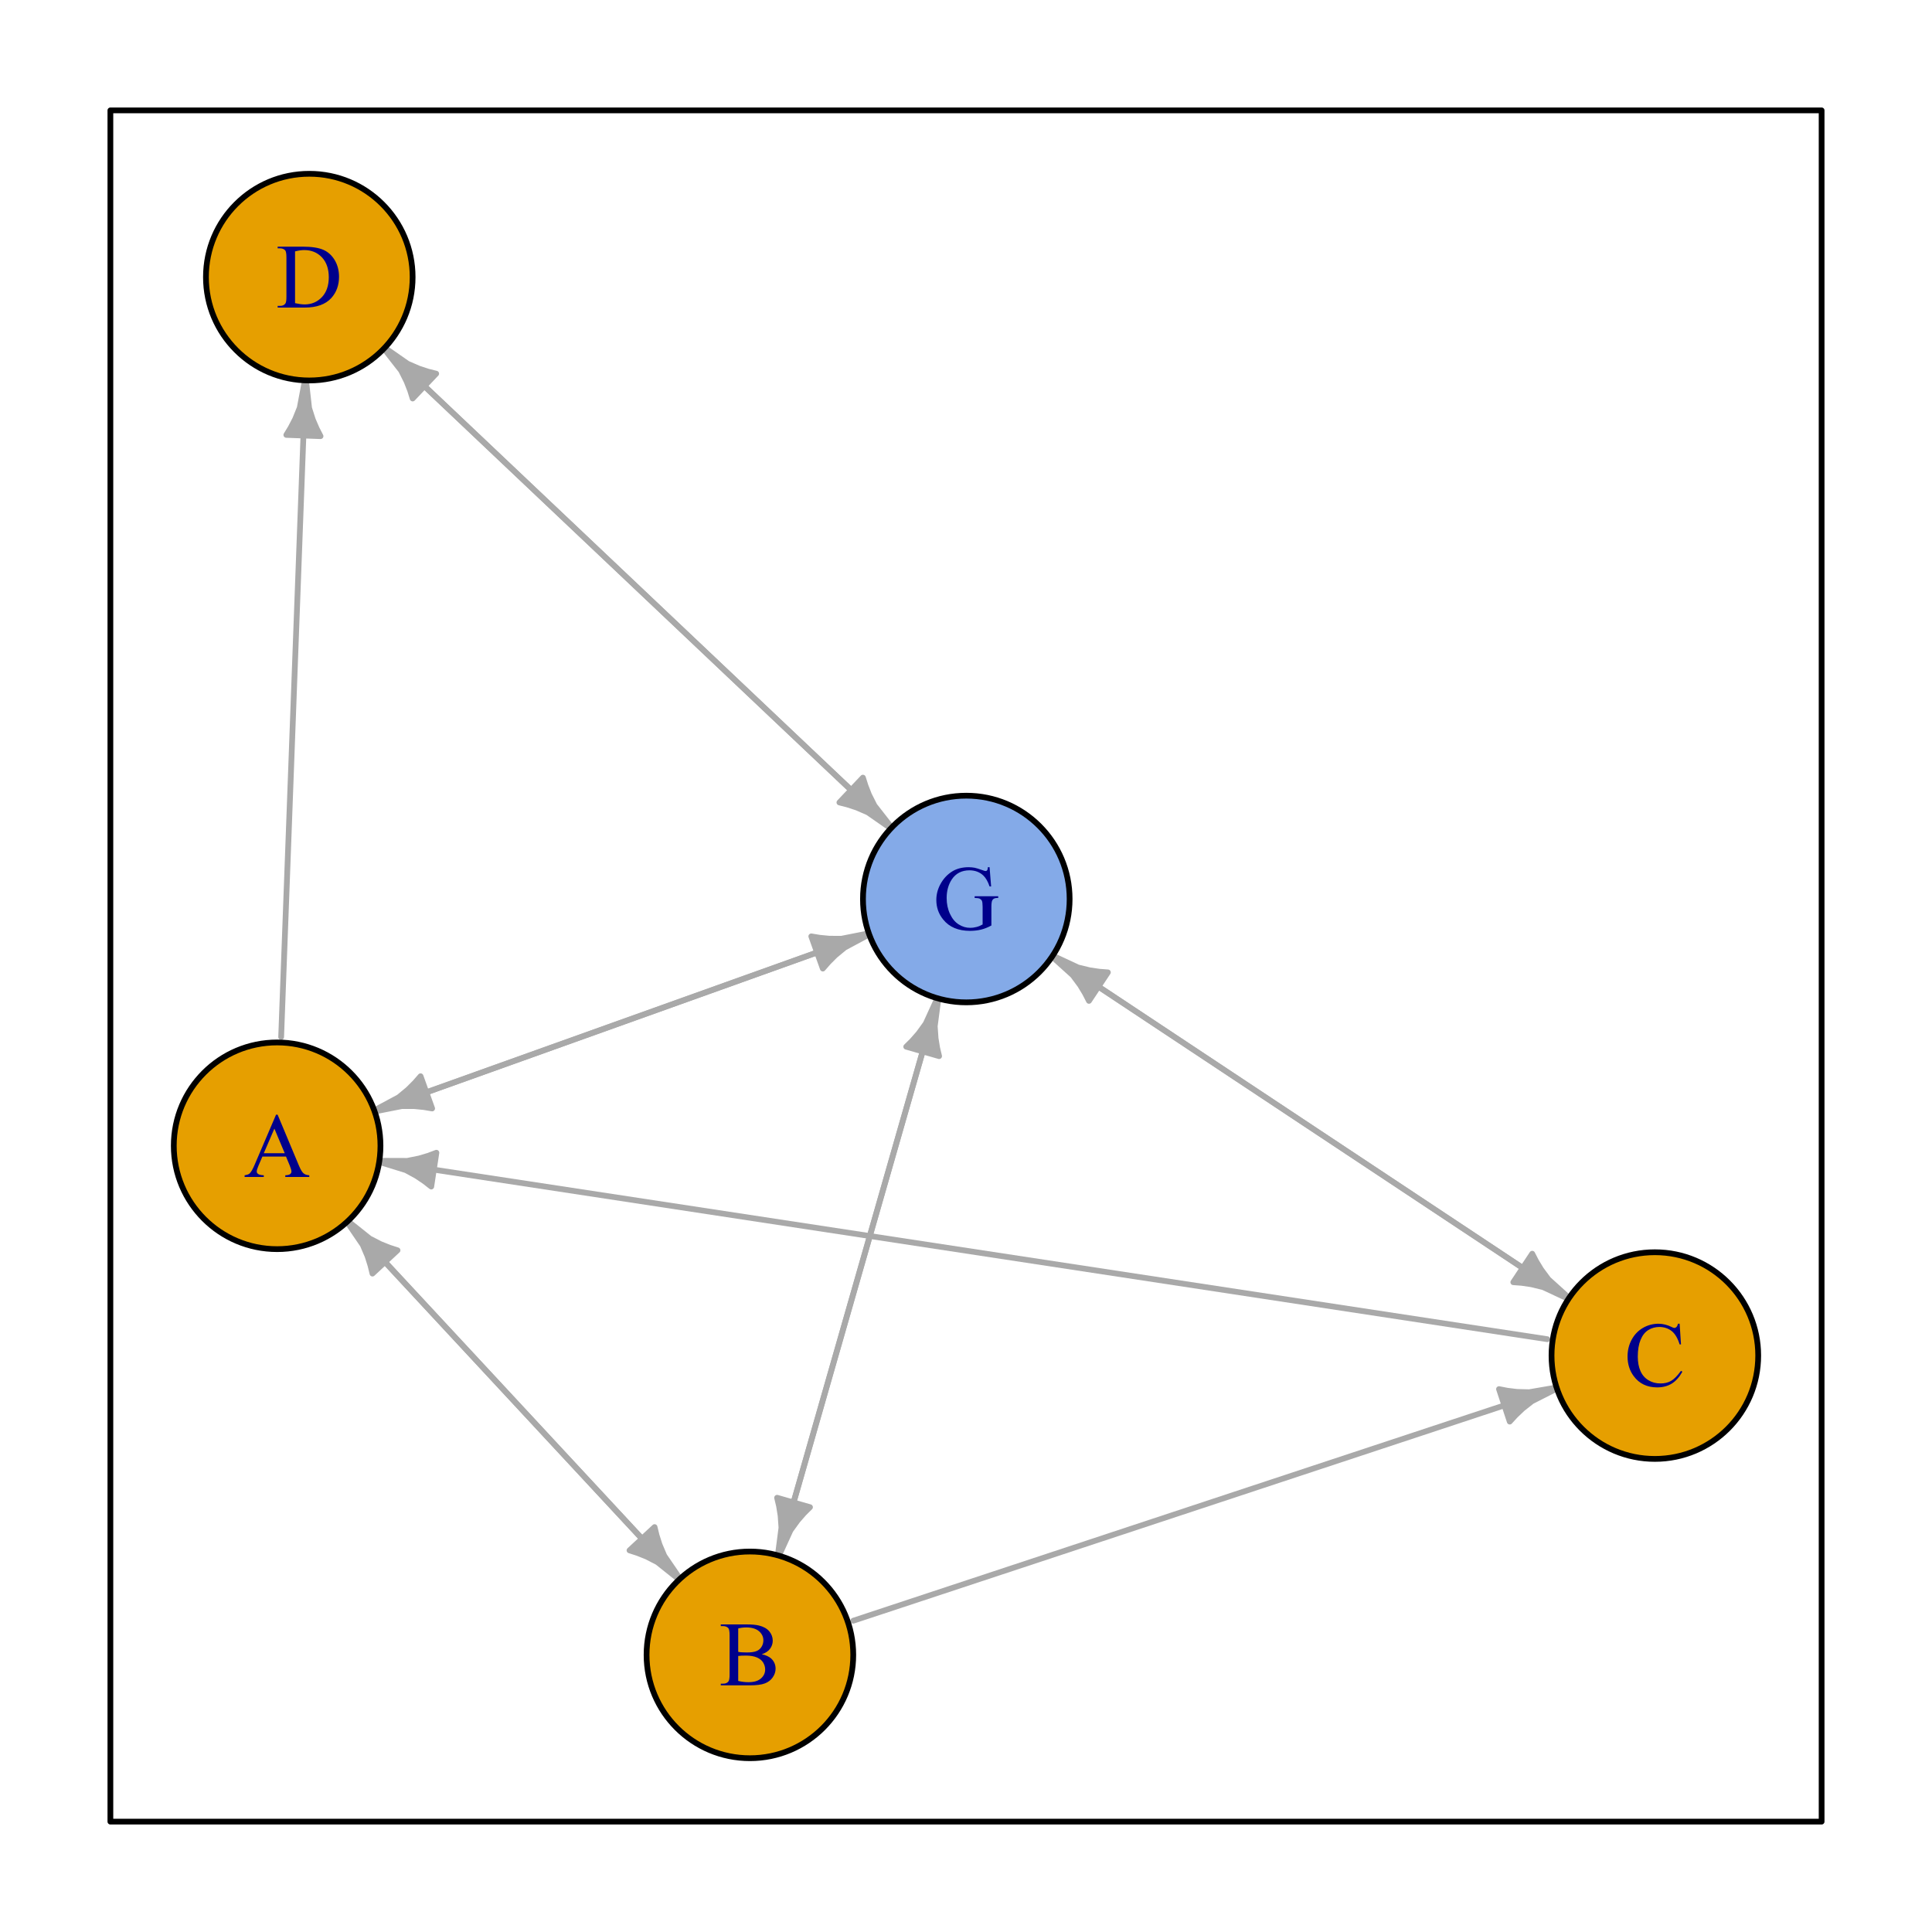
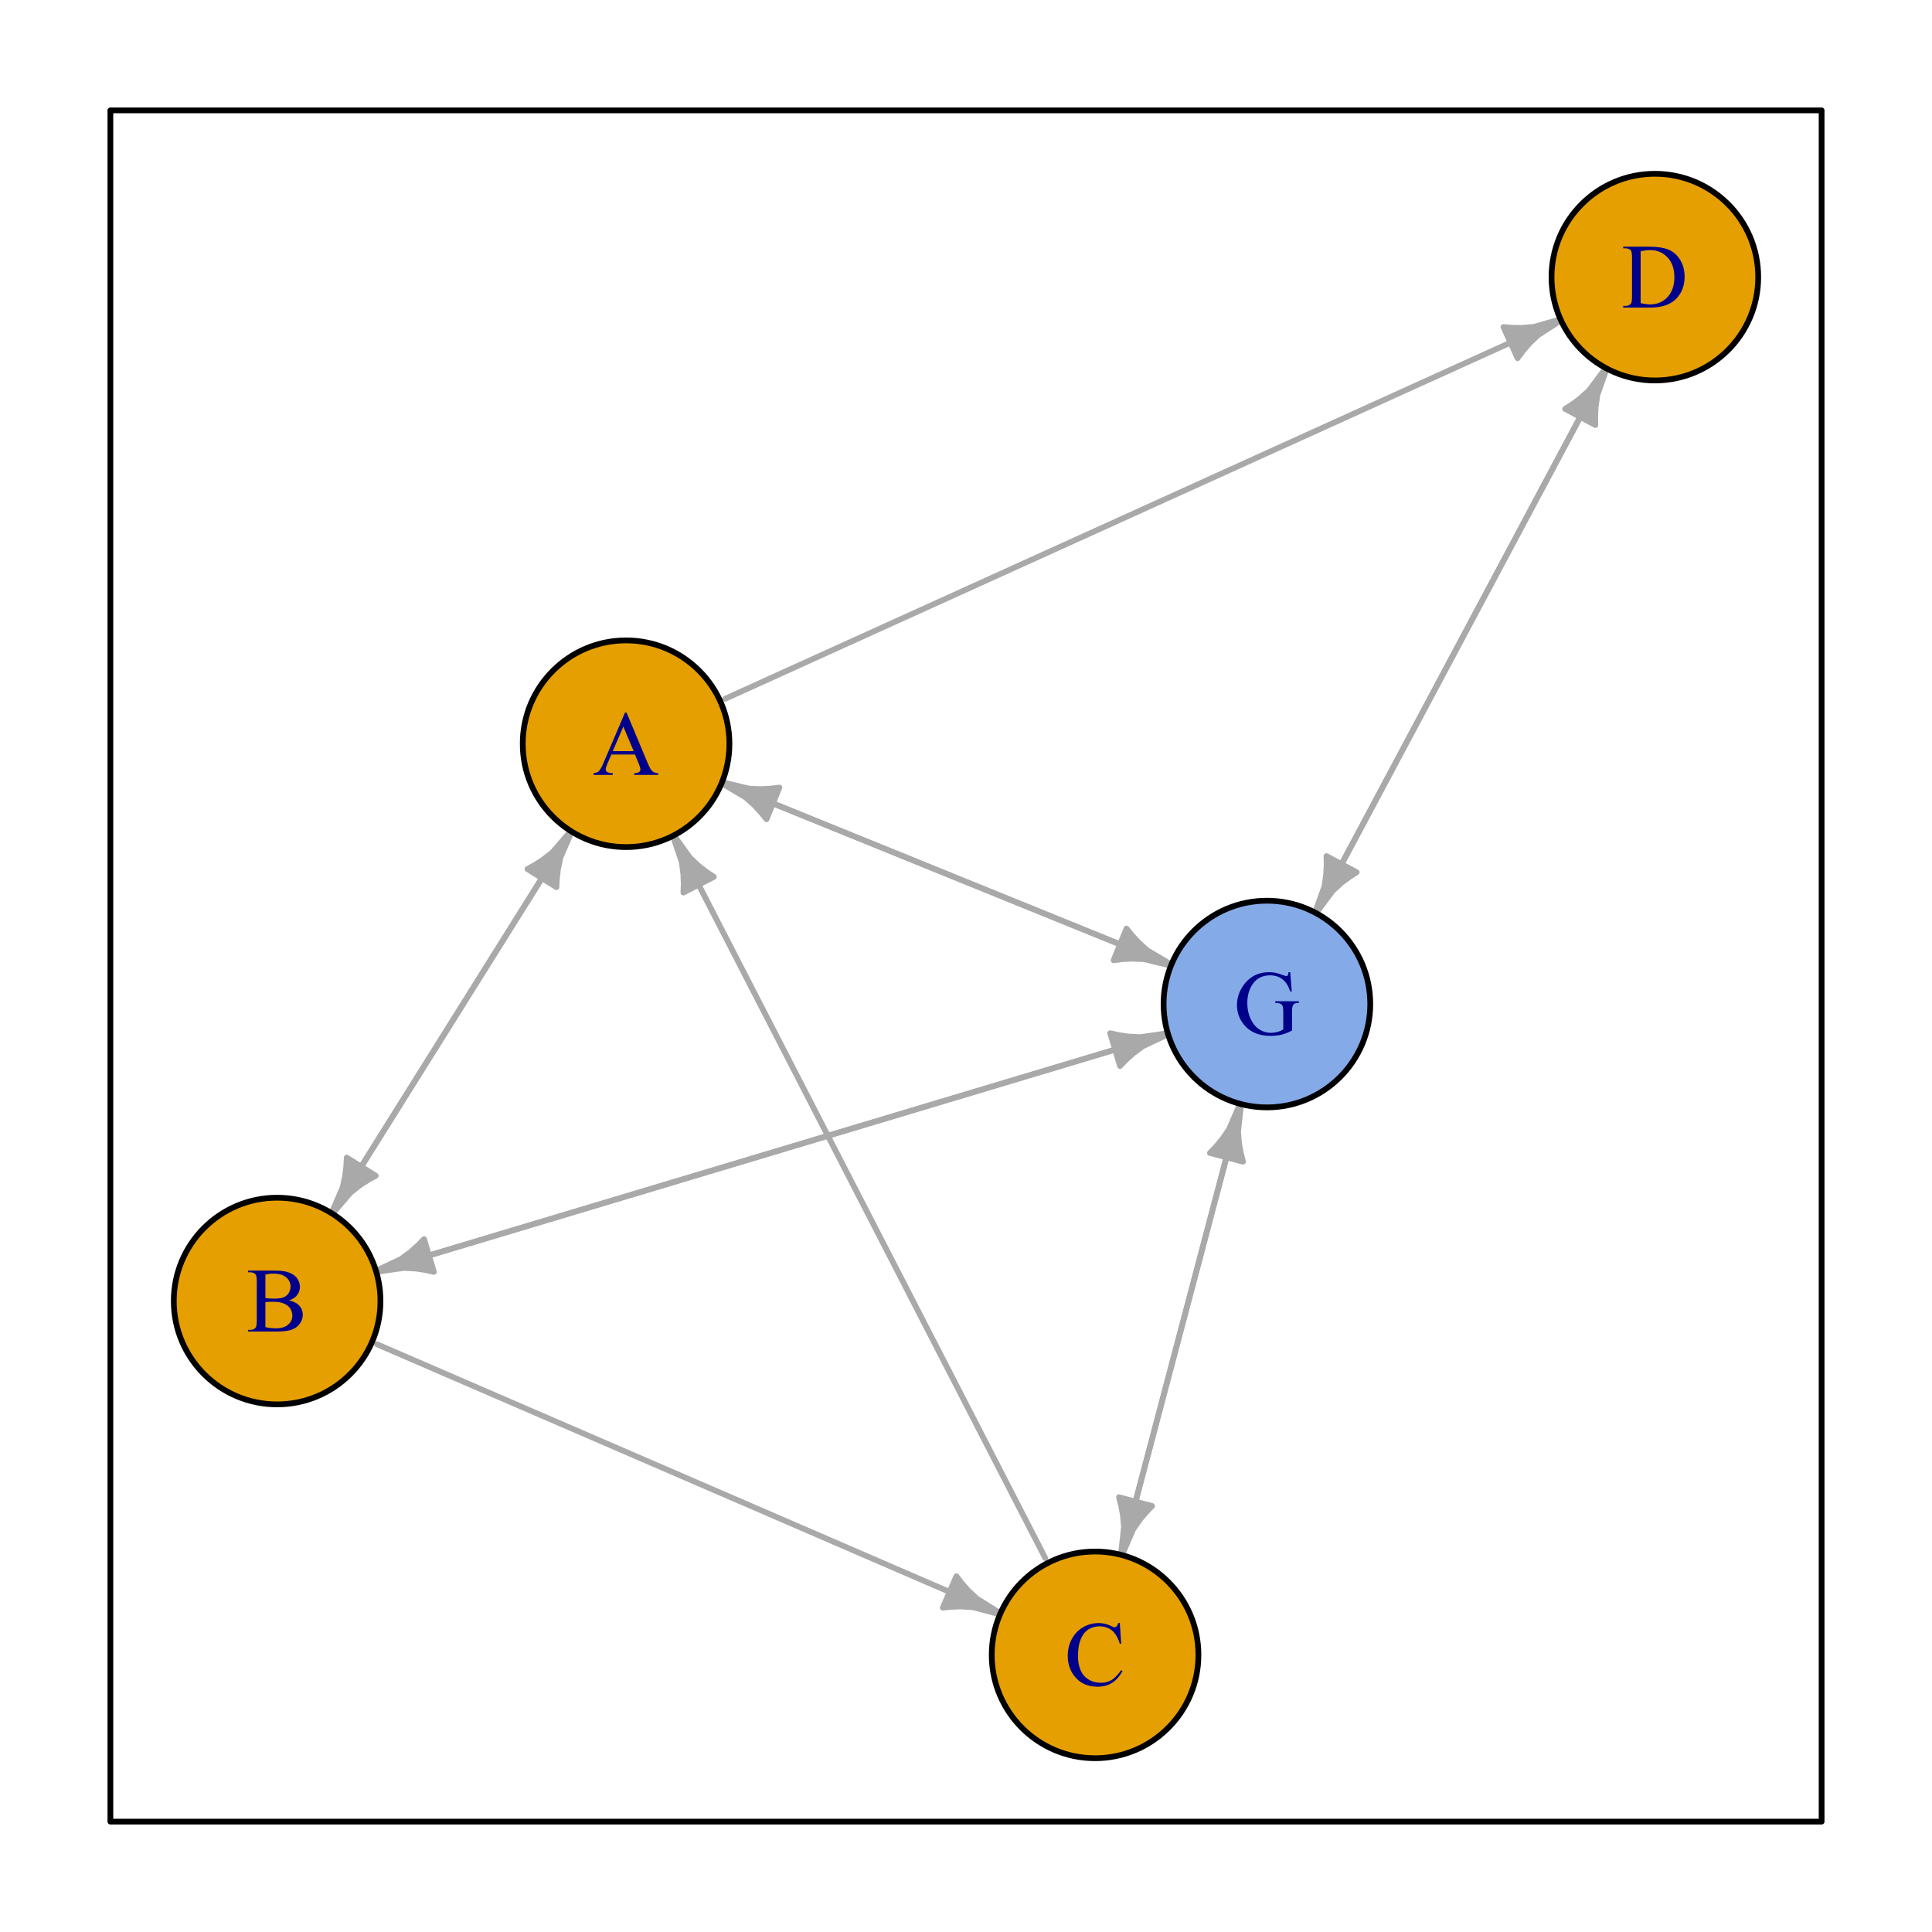
<svg xmlns="http://www.w3.org/2000/svg" xmlns:xlink="http://www.w3.org/1999/xlink" width="252pt" height="252pt" viewBox="0 0 252 252" version="1.1">
  <defs>
    <g>
      <symbol overflow="visible" id="glyph0-0">
        <path style="stroke:none;" d="M 1.664 0 L 1.664 -7.5 L 7.664 -7.5 L 7.664 0 Z M 1.852 -0.188 L 7.477 -0.188 L 7.477 -7.312 L 1.852 -7.312 Z M 1.852 -0.188 " />
      </symbol>
      <symbol overflow="visible" id="glyph0-1">
        <path style="stroke:none;" d="M 5.492 -2.66 L 2.414 -2.66 L 1.875 -1.406 C 1.742 -1.098 1.676 -0.867 1.676 -0.715 C 1.676 -0.59 1.73 -0.48 1.848 -0.395 C 1.961 -0.301 2.211 -0.242 2.594 -0.219 L 2.594 0 L 0.094 0 L 0.094 -0.219 C 0.426 -0.273 0.641 -0.352 0.738 -0.445 C 0.938 -0.633 1.156 -1.012 1.398 -1.586 L 4.195 -8.125 L 4.398 -8.125 L 7.164 -1.516 C 7.387 -0.98 7.59 -0.637 7.773 -0.48 C 7.953 -0.324 8.207 -0.234 8.531 -0.219 L 8.531 0 L 5.398 0 L 5.398 -0.219 C 5.711 -0.23 5.926 -0.285 6.035 -0.375 C 6.145 -0.461 6.199 -0.57 6.203 -0.703 C 6.199 -0.875 6.121 -1.145 5.969 -1.516 Z M 5.328 -3.094 L 3.977 -6.305 L 2.594 -3.094 Z M 5.328 -3.094 " />
      </symbol>
      <symbol overflow="visible" id="glyph0-2">
        <path style="stroke:none;" d="M 5.543 -4.055 C 6.09 -3.938 6.5 -3.75 6.781 -3.492 C 7.156 -3.133 7.348 -2.691 7.348 -2.172 C 7.348 -1.777 7.223 -1.398 6.973 -1.039 C 6.723 -0.676 6.379 -0.414 5.941 -0.25 C 5.504 -0.082 4.84 0 3.949 0 L 0.199 0 L 0.199 -0.219 L 0.5 -0.219 C 0.828 -0.215 1.066 -0.32 1.211 -0.531 C 1.301 -0.668 1.348 -0.961 1.348 -1.406 L 1.348 -6.539 C 1.348 -7.031 1.289 -7.34 1.18 -7.469 C 1.023 -7.637 0.797 -7.723 0.5 -7.727 L 0.199 -7.727 L 0.199 -7.945 L 3.633 -7.945 C 4.273 -7.945 4.785 -7.898 5.172 -7.805 C 5.758 -7.664 6.207 -7.414 6.516 -7.059 C 6.82 -6.699 6.973 -6.289 6.977 -5.824 C 6.973 -5.426 6.852 -5.066 6.613 -4.754 C 6.367 -4.434 6.012 -4.203 5.543 -4.055 Z M 2.473 -4.371 C 2.613 -4.34 2.777 -4.316 2.965 -4.309 C 3.152 -4.293 3.355 -4.289 3.578 -4.289 C 4.148 -4.289 4.578 -4.348 4.867 -4.473 C 5.152 -4.59 5.371 -4.781 5.523 -5.039 C 5.676 -5.293 5.754 -5.57 5.754 -5.871 C 5.754 -6.336 5.562 -6.73 5.184 -7.062 C 4.805 -7.387 4.254 -7.551 3.527 -7.555 C 3.137 -7.551 2.785 -7.508 2.473 -7.422 Z M 2.473 -0.574 C 2.926 -0.465 3.371 -0.41 3.812 -0.414 C 4.52 -0.41 5.059 -0.57 5.43 -0.891 C 5.801 -1.211 5.988 -1.605 5.988 -2.074 C 5.988 -2.383 5.902 -2.68 5.734 -2.965 C 5.566 -3.246 5.293 -3.469 4.914 -3.637 C 4.535 -3.797 4.066 -3.879 3.508 -3.883 C 3.266 -3.879 3.059 -3.875 2.891 -3.871 C 2.715 -3.859 2.578 -3.848 2.473 -3.832 Z M 2.473 -0.574 " />
      </symbol>
      <symbol overflow="visible" id="glyph0-3">
        <path style="stroke:none;" d="M 7.227 -8.125 L 7.406 -5.426 L 7.227 -5.426 C 6.977 -6.234 6.633 -6.816 6.188 -7.172 C 5.738 -7.523 5.199 -7.699 4.57 -7.703 C 4.043 -7.699 3.566 -7.566 3.141 -7.301 C 2.711 -7.035 2.375 -6.609 2.133 -6.023 C 1.891 -5.438 1.77 -4.707 1.77 -3.836 C 1.77 -3.113 1.883 -2.492 2.113 -1.969 C 2.344 -1.441 2.691 -1.035 3.156 -0.758 C 3.617 -0.473 4.145 -0.332 4.742 -0.336 C 5.254 -0.332 5.711 -0.441 6.105 -0.664 C 6.496 -0.883 6.93 -1.324 7.406 -1.98 L 7.586 -1.863 C 7.188 -1.156 6.723 -0.637 6.195 -0.312 C 5.66 0.016 5.031 0.176 4.301 0.18 C 2.984 0.176 1.965 -0.309 1.242 -1.281 C 0.703 -2.008 0.434 -2.863 0.434 -3.852 C 0.434 -4.641 0.609 -5.371 0.965 -6.035 C 1.32 -6.699 1.809 -7.211 2.434 -7.578 C 3.051 -7.938 3.734 -8.121 4.477 -8.125 C 5.047 -8.121 5.613 -7.98 6.176 -7.703 C 6.34 -7.617 6.457 -7.574 6.527 -7.578 C 6.633 -7.574 6.723 -7.613 6.805 -7.688 C 6.898 -7.789 6.973 -7.934 7.02 -8.125 Z M 7.227 -8.125 " />
      </symbol>
      <symbol overflow="visible" id="glyph0-4">
        <path style="stroke:none;" d="M 0.203 0 L 0.203 -0.219 L 0.504 -0.219 C 0.84 -0.215 1.078 -0.324 1.219 -0.539 C 1.305 -0.668 1.348 -0.957 1.348 -1.406 L 1.348 -6.539 C 1.348 -7.031 1.293 -7.34 1.184 -7.469 C 1.027 -7.637 0.801 -7.723 0.504 -7.727 L 0.203 -7.727 L 0.203 -7.945 L 3.438 -7.945 C 4.621 -7.945 5.523 -7.809 6.148 -7.539 C 6.766 -7.27 7.266 -6.82 7.645 -6.191 C 8.02 -5.562 8.207 -4.836 8.211 -4.016 C 8.207 -2.906 7.871 -1.984 7.203 -1.242 C 6.445 -0.414 5.297 0 3.758 0 Z M 2.473 -0.574 C 2.969 -0.465 3.383 -0.41 3.719 -0.41 C 4.621 -0.41 5.375 -0.727 5.977 -1.363 C 6.574 -2 6.871 -2.863 6.875 -3.953 C 6.871 -5.051 6.574 -5.918 5.977 -6.551 C 5.375 -7.184 4.605 -7.5 3.672 -7.5 C 3.32 -7.5 2.922 -7.441 2.473 -7.328 Z M 2.473 -0.574 " />
      </symbol>
      <symbol overflow="visible" id="glyph0-5">
        <path style="stroke:none;" d="M 7.367 -8.125 L 7.57 -5.617 L 7.367 -5.617 C 7.156 -6.238 6.891 -6.711 6.562 -7.031 C 6.086 -7.488 5.477 -7.715 4.742 -7.719 C 3.727 -7.715 2.957 -7.316 2.43 -6.516 C 1.988 -5.836 1.77 -5.031 1.77 -4.102 C 1.77 -3.344 1.914 -2.652 2.207 -2.027 C 2.5 -1.402 2.883 -0.941 3.359 -0.652 C 3.828 -0.359 4.316 -0.215 4.82 -0.219 C 5.113 -0.215 5.398 -0.254 5.672 -0.328 C 5.945 -0.398 6.207 -0.508 6.461 -0.656 L 6.461 -2.953 C 6.457 -3.352 6.426 -3.609 6.371 -3.734 C 6.309 -3.855 6.215 -3.949 6.09 -4.016 C 5.957 -4.078 5.734 -4.113 5.422 -4.113 L 5.422 -4.336 L 8.496 -4.336 L 8.496 -4.113 L 8.352 -4.113 C 8.039 -4.113 7.832 -4.012 7.723 -3.809 C 7.645 -3.664 7.605 -3.379 7.605 -2.953 L 7.605 -0.523 C 7.152 -0.273 6.707 -0.098 6.273 0.012 C 5.832 0.121 5.348 0.176 4.816 0.18 C 3.281 0.176 2.113 -0.312 1.32 -1.297 C 0.719 -2.031 0.422 -2.883 0.422 -3.852 C 0.422 -4.547 0.59 -5.219 0.926 -5.859 C 1.324 -6.617 1.871 -7.203 2.566 -7.617 C 3.145 -7.953 3.832 -8.121 4.629 -8.125 C 4.918 -8.121 5.18 -8.098 5.418 -8.055 C 5.652 -8.004 5.988 -7.902 6.422 -7.746 C 6.641 -7.664 6.785 -7.621 6.859 -7.625 C 6.934 -7.621 6.996 -7.656 7.051 -7.727 C 7.102 -7.793 7.137 -7.926 7.148 -8.125 Z M 7.367 -8.125 " />
      </symbol>
    </g>
  </defs>
-   <g id="surface116">
+   <g id="surface136">
    <rect x="0" y="0" width="252" height="252" style="fill:rgb(100%,100%,100%);fill-opacity:1;stroke:none;" />
    <path style="fill:none;stroke-width:0.75;stroke-linecap:round;stroke-linejoin:round;stroke:rgb(0%,0%,0%);stroke-opacity:1;stroke-miterlimit:10;" d="M 14.398 237.602 L 237.602 237.602 L 237.602 14.398 L 14.398 14.398 L 14.398 237.602 " />
-     <path style="fill:none;stroke-width:0.75;stroke-linecap:round;stroke-linejoin:round;stroke:rgb(66.275%,66.275%,66.275%);stroke-opacity:1;stroke-miterlimit:10;" d="M 45.809 159.855 L 88.645 205.98 " />
-     <path style="fill:none;stroke-width:0.75;stroke-linecap:round;stroke-linejoin:round;stroke:rgb(66.275%,66.275%,66.275%);stroke-opacity:1;stroke-miterlimit:10;" d="M 36.672 135.262 L 39.844 49.613 " />
-     <path style="fill:none;stroke-width:0.75;stroke-linecap:round;stroke-linejoin:round;stroke:rgb(66.275%,66.275%,66.275%);stroke-opacity:1;stroke-miterlimit:10;" d="M 49.512 144.664 L 113.348 121.809 " />
-     <path style="fill:none;stroke-width:0.75;stroke-linecap:round;stroke-linejoin:round;stroke:rgb(66.275%,66.275%,66.275%);stroke-opacity:1;stroke-miterlimit:10;" d="M 88.152 205.453 L 45.316 159.328 " />
-     <path style="fill:none;stroke-width:0.75;stroke-linecap:round;stroke-linejoin:round;stroke:rgb(66.275%,66.275%,66.275%);stroke-opacity:1;stroke-miterlimit:10;" d="M 111.297 211.398 L 203.059 181.047 " />
-     <path style="fill:none;stroke-width:0.75;stroke-linecap:round;stroke-linejoin:round;stroke:rgb(66.275%,66.275%,66.275%);stroke-opacity:1;stroke-miterlimit:10;" d="M 101.723 202.207 L 122.328 130.223 " />
-     <path style="fill:none;stroke-width:0.75;stroke-linecap:round;stroke-linejoin:round;stroke:rgb(66.275%,66.275%,66.275%);stroke-opacity:1;stroke-miterlimit:10;" d="M 201.82 174.676 L 49.469 151.48 " />
-     <path style="fill:none;stroke-width:0.75;stroke-linecap:round;stroke-linejoin:round;stroke:rgb(66.275%,66.275%,66.275%);stroke-opacity:1;stroke-miterlimit:10;" d="M 204.023 168.969 L 137.273 124.711 " />
-     <path style="fill:none;stroke-width:0.75;stroke-linecap:round;stroke-linejoin:round;stroke:rgb(66.275%,66.275%,66.275%);stroke-opacity:1;stroke-miterlimit:10;" d="M 50.652 45.906 L 116.25 108 " />
-     <path style="fill:none;stroke-width:0.75;stroke-linecap:round;stroke-linejoin:round;stroke:rgb(66.275%,66.275%,66.275%);stroke-opacity:1;stroke-miterlimit:10;" d="M 112.672 122.051 L 48.836 144.906 " />
-     <path style="fill:none;stroke-width:0.75;stroke-linecap:round;stroke-linejoin:round;stroke:rgb(66.275%,66.275%,66.275%);stroke-opacity:1;stroke-miterlimit:10;" d="M 122.133 130.914 L 101.523 202.898 " />
-     <path style="fill:none;stroke-width:0.75;stroke-linecap:round;stroke-linejoin:round;stroke:rgb(66.275%,66.275%,66.275%);stroke-opacity:1;stroke-miterlimit:10;" d="M 137.871 125.109 L 204.621 169.367 " />
-     <path style="fill:none;stroke-width:0.75;stroke-linecap:round;stroke-linejoin:round;stroke:rgb(66.275%,66.275%,66.275%);stroke-opacity:1;stroke-miterlimit:10;" d="M 115.727 107.504 L 50.129 45.41 " />
-     <path style="fill-rule:nonzero;fill:rgb(66.275%,66.275%,66.275%);fill-opacity:1;stroke-width:0.75;stroke-linecap:round;stroke-linejoin:round;stroke:rgb(66.275%,66.275%,66.275%);stroke-opacity:1;stroke-miterlimit:10;" d="M 82.109 202.223 L 83.16 202.562 L 84.336 203.031 L 85.746 203.758 L 88.59 206.027 L 88.695 205.93 L 86.641 202.926 L 86.023 201.465 L 85.641 200.258 L 85.379 199.184 Z M 82.109 202.223 " />
-     <path style="fill-rule:nonzero;fill:rgb(66.275%,66.275%,66.275%);fill-opacity:1;stroke-width:0.75;stroke-linecap:round;stroke-linejoin:round;stroke:rgb(66.275%,66.275%,66.275%);stroke-opacity:1;stroke-miterlimit:10;" d="M 41.809 56.891 L 41.305 55.906 L 40.805 54.746 L 40.32 53.234 L 39.914 49.617 L 39.77 49.609 L 39.098 53.188 L 38.504 54.66 L 37.922 55.781 L 37.348 56.727 Z M 41.809 56.891 " />
-     <path style="fill-rule:nonzero;fill:rgb(66.275%,66.275%,66.275%);fill-opacity:1;stroke-width:0.75;stroke-linecap:round;stroke-linejoin:round;stroke:rgb(66.275%,66.275%,66.275%);stroke-opacity:1;stroke-miterlimit:10;" d="M 107.324 126.336 L 108.051 125.504 L 108.945 124.609 L 110.168 123.598 L 113.375 121.875 L 113.324 121.738 L 109.754 122.445 L 108.168 122.438 L 106.91 122.316 L 105.82 122.133 Z M 107.324 126.336 " />
-     <path style="fill-rule:nonzero;fill:rgb(66.275%,66.275%,66.275%);fill-opacity:1;stroke-width:0.75;stroke-linecap:round;stroke-linejoin:round;stroke:rgb(66.275%,66.275%,66.275%);stroke-opacity:1;stroke-miterlimit:10;" d="M 51.852 163.082 L 50.801 162.742 L 49.625 162.273 L 48.215 161.547 L 45.371 159.277 L 45.266 159.375 L 47.316 162.379 L 47.938 163.84 L 48.32 165.047 L 48.582 166.121 Z M 51.852 163.082 " />
-     <path style="fill-rule:nonzero;fill:rgb(66.275%,66.275%,66.275%);fill-opacity:1;stroke-width:0.75;stroke-linecap:round;stroke-linejoin:round;stroke:rgb(66.275%,66.275%,66.275%);stroke-opacity:1;stroke-miterlimit:10;" d="M 196.922 185.426 L 197.672 184.609 L 198.586 183.738 L 199.832 182.758 L 203.082 181.113 L 203.035 180.977 L 199.449 181.594 L 197.863 181.551 L 196.605 181.398 L 195.523 181.188 Z M 196.922 185.426 " />
-     <path style="fill-rule:nonzero;fill:rgb(66.275%,66.275%,66.275%);fill-opacity:1;stroke-width:0.75;stroke-linecap:round;stroke-linejoin:round;stroke:rgb(66.275%,66.275%,66.275%);stroke-opacity:1;stroke-miterlimit:10;" d="M 122.492 137.758 L 122.238 136.684 L 122.035 135.434 L 121.926 133.852 L 122.398 130.242 L 122.262 130.203 L 120.75 133.516 L 119.82 134.801 L 118.988 135.75 L 118.203 136.527 Z M 122.492 137.758 " />
-     <path style="fill-rule:nonzero;fill:rgb(66.275%,66.275%,66.275%);fill-opacity:1;stroke-width:0.75;stroke-linecap:round;stroke-linejoin:round;stroke:rgb(66.275%,66.275%,66.275%);stroke-opacity:1;stroke-miterlimit:10;" d="M 56.922 150.355 L 55.887 150.746 L 54.676 151.105 L 53.121 151.418 L 49.48 151.406 L 49.457 151.551 L 52.938 152.625 L 54.328 153.383 L 55.379 154.09 L 56.25 154.77 Z M 56.922 150.355 " />
-     <path style="fill-rule:nonzero;fill:rgb(66.275%,66.275%,66.275%);fill-opacity:1;stroke-width:0.75;stroke-linecap:round;stroke-linejoin:round;stroke:rgb(66.275%,66.275%,66.275%);stroke-opacity:1;stroke-miterlimit:10;" d="M 144.508 126.832 L 143.402 126.746 L 142.152 126.566 L 140.609 126.191 L 137.312 124.652 L 137.234 124.773 L 139.934 127.211 L 140.879 128.484 L 141.535 129.566 L 142.039 130.551 Z M 144.508 126.832 " />
-     <path style="fill-rule:nonzero;fill:rgb(66.275%,66.275%,66.275%);fill-opacity:1;stroke-width:0.75;stroke-linecap:round;stroke-linejoin:round;stroke:rgb(66.275%,66.275%,66.275%);stroke-opacity:1;stroke-miterlimit:10;" d="M 109.488 104.668 L 110.559 104.941 L 111.762 105.336 L 113.215 105.969 L 116.199 108.051 L 116.301 107.945 L 114.059 105.078 L 113.344 103.66 L 112.887 102.484 L 112.555 101.43 Z M 109.488 104.668 " />
-     <path style="fill-rule:nonzero;fill:rgb(66.275%,66.275%,66.275%);fill-opacity:1;stroke-width:0.75;stroke-linecap:round;stroke-linejoin:round;stroke:rgb(66.275%,66.275%,66.275%);stroke-opacity:1;stroke-miterlimit:10;" d="M 54.859 140.379 L 54.133 141.211 L 53.238 142.105 L 52.016 143.117 L 48.809 144.84 L 48.859 144.977 L 52.43 144.27 L 54.016 144.273 L 55.273 144.398 L 56.367 144.582 Z M 54.859 140.379 " />
-     <path style="fill-rule:nonzero;fill:rgb(66.275%,66.275%,66.275%);fill-opacity:1;stroke-width:0.75;stroke-linecap:round;stroke-linejoin:round;stroke:rgb(66.275%,66.275%,66.275%);stroke-opacity:1;stroke-miterlimit:10;" d="M 101.359 195.359 L 101.613 196.438 L 101.816 197.688 L 101.926 199.27 L 101.457 202.879 L 101.594 202.918 L 103.105 199.605 L 104.035 198.32 L 104.867 197.367 L 105.652 196.59 Z M 101.359 195.359 " />
-     <path style="fill-rule:nonzero;fill:rgb(66.275%,66.275%,66.275%);fill-opacity:1;stroke-width:0.75;stroke-linecap:round;stroke-linejoin:round;stroke:rgb(66.275%,66.275%,66.275%);stroke-opacity:1;stroke-miterlimit:10;" d="M 197.387 167.246 L 198.488 167.328 L 199.742 167.512 L 201.281 167.887 L 204.582 169.426 L 204.66 169.305 L 201.961 166.867 L 201.016 165.594 L 200.359 164.508 L 199.855 163.527 Z M 197.387 167.246 " />
-     <path style="fill-rule:nonzero;fill:rgb(66.275%,66.275%,66.275%);fill-opacity:1;stroke-width:0.75;stroke-linecap:round;stroke-linejoin:round;stroke:rgb(66.275%,66.275%,66.275%);stroke-opacity:1;stroke-miterlimit:10;" d="M 56.895 48.738 L 55.82 48.469 L 54.621 48.074 L 53.164 47.441 L 50.18 45.359 L 50.082 45.461 L 52.324 48.328 L 53.035 49.746 L 53.496 50.926 L 53.824 51.98 Z M 56.895 48.738 " />
-     <path style="fill-rule:nonzero;fill:rgb(90.196%,62.353%,0%);fill-opacity:1;stroke-width:0.75;stroke-linecap:round;stroke-linejoin:round;stroke:rgb(0%,0%,0%);stroke-opacity:1;stroke-miterlimit:10;" d="M 49.625 149.449 C 49.625 156.895 43.59 162.93 36.145 162.93 C 28.699 162.93 22.668 156.895 22.668 149.449 C 22.668 142.008 28.699 135.973 36.145 135.973 C 43.59 135.973 49.625 142.008 49.625 149.449 " />
-     <path style="fill-rule:nonzero;fill:rgb(90.196%,62.353%,0%);fill-opacity:1;stroke-width:0.75;stroke-linecap:round;stroke-linejoin:round;stroke:rgb(0%,0%,0%);stroke-opacity:1;stroke-miterlimit:10;" d="M 111.293 215.855 C 111.293 223.301 105.258 229.332 97.816 229.332 C 90.371 229.332 84.336 223.301 84.336 215.855 C 84.336 208.41 90.371 202.375 97.816 202.375 C 105.258 202.375 111.293 208.41 111.293 215.855 " />
-     <path style="fill-rule:nonzero;fill:rgb(90.196%,62.353%,0%);fill-opacity:1;stroke-width:0.75;stroke-linecap:round;stroke-linejoin:round;stroke:rgb(0%,0%,0%);stroke-opacity:1;stroke-miterlimit:10;" d="M 229.332 176.812 C 229.332 184.258 223.301 190.293 215.855 190.293 C 208.41 190.293 202.375 184.258 202.375 176.812 C 202.375 169.371 208.41 163.336 215.855 163.336 C 223.301 163.336 229.332 169.371 229.332 176.812 " />
-     <path style="fill-rule:nonzero;fill:rgb(90.196%,62.353%,0%);fill-opacity:1;stroke-width:0.75;stroke-linecap:round;stroke-linejoin:round;stroke:rgb(0%,0%,0%);stroke-opacity:1;stroke-miterlimit:10;" d="M 53.82 36.145 C 53.82 43.59 47.785 49.625 40.344 49.625 C 32.898 49.625 26.863 43.59 26.863 36.145 C 26.863 28.699 32.898 22.668 40.344 22.668 C 47.785 22.668 53.82 28.699 53.82 36.145 " />
-     <path style="fill-rule:nonzero;fill:rgb(51.765%,66.667%,90.98%);fill-opacity:1;stroke-width:0.75;stroke-linecap:round;stroke-linejoin:round;stroke:rgb(0%,0%,0%);stroke-opacity:1;stroke-miterlimit:10;" d="M 139.516 117.266 C 139.516 124.707 133.484 130.742 126.039 130.742 C 118.594 130.742 112.562 124.707 112.562 117.266 C 112.562 109.82 118.594 103.785 126.039 103.785 C 133.484 103.785 139.516 109.82 139.516 117.266 " />
+     <path style="fill:none;stroke-width:0.75;stroke-linecap:round;stroke-linejoin:round;stroke:rgb(66.275%,66.275%,66.275%);stroke-opacity:1;stroke-miterlimit:10;" d="M 74.125 109.043 L 43.297 158.277 " />
+     <path style="fill:none;stroke-width:0.75;stroke-linecap:round;stroke-linejoin:round;stroke:rgb(66.275%,66.275%,66.275%);stroke-opacity:1;stroke-miterlimit:10;" d="M 94.59 91.145 L 203.582 41.711 " />
+     <path style="fill:none;stroke-width:0.75;stroke-linecap:round;stroke-linejoin:round;stroke:rgb(66.275%,66.275%,66.275%);stroke-opacity:1;stroke-miterlimit:10;" d="M 94.816 102.352 L 152.766 125.891 " />
+     <path style="fill:none;stroke-width:0.75;stroke-linecap:round;stroke-linejoin:round;stroke:rgb(66.275%,66.275%,66.275%);stroke-opacity:1;stroke-miterlimit:10;" d="M 43.68 157.668 L 74.508 108.434 " />
+     <path style="fill:none;stroke-width:0.75;stroke-linecap:round;stroke-linejoin:round;stroke:rgb(66.275%,66.275%,66.275%);stroke-opacity:1;stroke-miterlimit:10;" d="M 49.176 175.34 L 130.469 210.504 " />
+     <path style="fill:none;stroke-width:0.75;stroke-linecap:round;stroke-linejoin:round;stroke:rgb(66.275%,66.275%,66.275%);stroke-opacity:1;stroke-miterlimit:10;" d="M 49.746 165.621 L 152.344 134.836 " />
+     <path style="fill:none;stroke-width:0.75;stroke-linecap:round;stroke-linejoin:round;stroke:rgb(66.275%,66.275%,66.275%);stroke-opacity:1;stroke-miterlimit:10;" d="M 136.34 203.23 L 87.828 108.992 " />
+     <path style="fill:none;stroke-width:0.75;stroke-linecap:round;stroke-linejoin:round;stroke:rgb(66.275%,66.275%,66.275%);stroke-opacity:1;stroke-miterlimit:10;" d="M 146.461 202.129 L 161.812 143.992 " />
+     <path style="fill:none;stroke-width:0.75;stroke-linecap:round;stroke-linejoin:round;stroke:rgb(66.275%,66.275%,66.275%);stroke-opacity:1;stroke-miterlimit:10;" d="M 209.172 48.672 L 171.598 119.07 " />
+     <path style="fill:none;stroke-width:0.75;stroke-linecap:round;stroke-linejoin:round;stroke:rgb(66.275%,66.275%,66.275%);stroke-opacity:1;stroke-miterlimit:10;" d="M 152.098 125.617 L 94.148 102.082 " />
+     <path style="fill:none;stroke-width:0.75;stroke-linecap:round;stroke-linejoin:round;stroke:rgb(66.275%,66.275%,66.275%);stroke-opacity:1;stroke-miterlimit:10;" d="M 151.652 135.043 L 49.055 165.828 " />
+     <path style="fill:none;stroke-width:0.75;stroke-linecap:round;stroke-linejoin:round;stroke:rgb(66.275%,66.275%,66.275%);stroke-opacity:1;stroke-miterlimit:10;" d="M 161.629 144.691 L 146.277 202.824 " />
+     <path style="fill:none;stroke-width:0.75;stroke-linecap:round;stroke-linejoin:round;stroke:rgb(66.275%,66.275%,66.275%);stroke-opacity:1;stroke-miterlimit:10;" d="M 171.938 118.438 L 209.508 48.035 " />
+     <path style="fill-rule:nonzero;fill:rgb(66.275%,66.275%,66.275%);fill-opacity:1;stroke-width:0.75;stroke-linecap:round;stroke-linejoin:round;stroke:rgb(66.275%,66.275%,66.275%);stroke-opacity:1;stroke-miterlimit:10;" d="M 45.227 150.992 L 45.172 152.098 L 45.023 153.352 L 44.691 154.902 L 43.238 158.242 L 43.359 158.316 L 45.727 155.551 L 46.977 154.574 L 48.039 153.891 L 49.012 153.359 Z M 45.227 150.992 " />
+     <path style="fill-rule:nonzero;fill:rgb(66.275%,66.275%,66.275%);fill-opacity:1;stroke-width:0.75;stroke-linecap:round;stroke-linejoin:round;stroke:rgb(66.275%,66.275%,66.275%);stroke-opacity:1;stroke-miterlimit:10;" d="M 197.945 46.719 L 198.602 45.828 L 199.418 44.863 L 200.555 43.758 L 203.609 41.777 L 203.551 41.648 L 200.051 42.641 L 198.469 42.766 L 197.203 42.746 L 196.102 42.652 Z M 197.945 46.719 " />
+     <path style="fill-rule:nonzero;fill:rgb(66.275%,66.275%,66.275%);fill-opacity:1;stroke-width:0.75;stroke-linecap:round;stroke-linejoin:round;stroke:rgb(66.275%,66.275%,66.275%);stroke-opacity:1;stroke-miterlimit:10;" d="M 145.254 125.25 L 146.352 125.109 L 147.613 125.043 L 149.199 125.102 L 152.738 125.957 L 152.793 125.824 L 149.66 123.969 L 148.48 122.906 L 147.625 121.977 L 146.934 121.113 Z M 145.254 125.25 " />
+     <path style="fill-rule:nonzero;fill:rgb(66.275%,66.275%,66.275%);fill-opacity:1;stroke-width:0.75;stroke-linecap:round;stroke-linejoin:round;stroke:rgb(66.275%,66.275%,66.275%);stroke-opacity:1;stroke-miterlimit:10;" d="M 72.578 115.719 L 72.633 114.617 L 72.781 113.359 L 73.117 111.809 L 74.57 108.473 L 74.445 108.395 L 72.078 111.16 L 70.828 112.137 L 69.766 112.82 L 68.797 113.352 Z M 72.578 115.719 " />
+     <path style="fill-rule:nonzero;fill:rgb(66.275%,66.275%,66.275%);fill-opacity:1;stroke-width:0.75;stroke-linecap:round;stroke-linejoin:round;stroke:rgb(66.275%,66.275%,66.275%);stroke-opacity:1;stroke-miterlimit:10;" d="M 122.973 209.695 L 124.07 209.582 L 125.336 209.539 L 126.918 209.637 L 130.438 210.57 L 130.496 210.438 L 127.406 208.512 L 126.25 207.426 L 125.414 206.477 L 124.746 205.598 Z M 122.973 209.695 " />
+     <path style="fill-rule:nonzero;fill:rgb(66.275%,66.275%,66.275%);fill-opacity:1;stroke-width:0.75;stroke-linecap:round;stroke-linejoin:round;stroke:rgb(66.275%,66.275%,66.275%);stroke-opacity:1;stroke-miterlimit:10;" d="M 146.09 139.043 L 146.855 138.25 L 147.797 137.402 L 149.07 136.457 L 152.363 134.906 L 152.324 134.766 L 148.719 135.285 L 147.137 135.195 L 145.883 135.008 L 144.805 134.766 Z M 146.09 139.043 " />
+     <path style="fill-rule:nonzero;fill:rgb(66.275%,66.275%,66.275%);fill-opacity:1;stroke-width:0.75;stroke-linecap:round;stroke-linejoin:round;stroke:rgb(66.275%,66.275%,66.275%);stroke-opacity:1;stroke-miterlimit:10;" d="M 93.109 114.375 L 92.188 113.762 L 91.184 112.992 L 90.02 111.914 L 87.895 108.961 L 87.766 109.027 L 88.934 112.473 L 89.137 114.047 L 89.18 115.312 L 89.141 116.418 Z M 93.109 114.375 " />
+     <path style="fill-rule:nonzero;fill:rgb(66.275%,66.275%,66.275%);fill-opacity:1;stroke-width:0.75;stroke-linecap:round;stroke-linejoin:round;stroke:rgb(66.275%,66.275%,66.275%);stroke-opacity:1;stroke-miterlimit:10;" d="M 162.133 151.523 L 161.855 150.453 L 161.625 149.211 L 161.484 147.629 L 161.883 144.012 L 161.742 143.977 L 160.301 147.316 L 159.398 148.621 L 158.586 149.59 L 157.816 150.387 Z M 162.133 151.523 " />
+     <path style="fill-rule:nonzero;fill:rgb(66.275%,66.275%,66.275%);fill-opacity:1;stroke-width:0.75;stroke-linecap:round;stroke-linejoin:round;stroke:rgb(66.275%,66.275%,66.275%);stroke-opacity:1;stroke-miterlimit:10;" d="M 173.02 111.668 L 173.043 112.773 L 172.98 114.035 L 172.754 115.605 L 171.535 119.035 L 171.664 119.105 L 173.832 116.184 L 175.012 115.121 L 176.027 114.367 L 176.957 113.77 Z M 173.02 111.668 " />
+     <path style="fill-rule:nonzero;fill:rgb(66.275%,66.275%,66.275%);fill-opacity:1;stroke-width:0.75;stroke-linecap:round;stroke-linejoin:round;stroke:rgb(66.275%,66.275%,66.275%);stroke-opacity:1;stroke-miterlimit:10;" d="M 101.66 102.723 L 100.562 102.859 L 99.301 102.93 L 97.715 102.871 L 94.176 102.016 L 94.121 102.148 L 97.254 104.004 L 98.434 105.066 L 99.289 105.996 L 99.98 106.859 Z M 101.66 102.723 " />
+     <path style="fill-rule:nonzero;fill:rgb(66.275%,66.275%,66.275%);fill-opacity:1;stroke-width:0.75;stroke-linecap:round;stroke-linejoin:round;stroke:rgb(66.275%,66.275%,66.275%);stroke-opacity:1;stroke-miterlimit:10;" d="M 55.309 161.621 L 54.539 162.418 L 53.602 163.262 L 52.328 164.207 L 49.035 165.762 L 49.074 165.898 L 52.68 165.379 L 54.262 165.469 L 55.512 165.656 L 56.594 165.898 Z M 55.309 161.621 " />
+     <path style="fill-rule:nonzero;fill:rgb(66.275%,66.275%,66.275%);fill-opacity:1;stroke-width:0.75;stroke-linecap:round;stroke-linejoin:round;stroke:rgb(66.275%,66.275%,66.275%);stroke-opacity:1;stroke-miterlimit:10;" d="M 145.957 195.293 L 146.234 196.363 L 146.465 197.605 L 146.605 199.188 L 146.207 202.805 L 146.348 202.844 L 147.789 199.5 L 148.691 198.195 L 149.508 197.227 L 150.273 196.434 Z M 145.957 195.293 " />
+     <path style="fill-rule:nonzero;fill:rgb(66.275%,66.275%,66.275%);fill-opacity:1;stroke-width:0.75;stroke-linecap:round;stroke-linejoin:round;stroke:rgb(66.275%,66.275%,66.275%);stroke-opacity:1;stroke-miterlimit:10;" d="M 208.09 55.438 L 208.066 54.332 L 208.129 53.07 L 208.355 51.5 L 209.574 48.07 L 209.445 48 L 207.273 50.922 L 206.098 51.984 L 205.082 52.738 L 204.148 53.336 Z M 208.09 55.438 " />
+     <path style="fill-rule:nonzero;fill:rgb(90.196%,62.353%,0%);fill-opacity:1;stroke-width:0.75;stroke-linecap:round;stroke-linejoin:round;stroke:rgb(0%,0%,0%);stroke-opacity:1;stroke-miterlimit:10;" d="M 95.141 97.012 C 95.141 104.453 89.105 110.488 81.66 110.488 C 74.219 110.488 68.184 104.453 68.184 97.012 C 68.184 89.566 74.219 83.531 81.66 83.531 C 89.105 83.531 95.141 89.566 95.141 97.012 " />
+     <path style="fill-rule:nonzero;fill:rgb(90.196%,62.353%,0%);fill-opacity:1;stroke-width:0.75;stroke-linecap:round;stroke-linejoin:round;stroke:rgb(0%,0%,0%);stroke-opacity:1;stroke-miterlimit:10;" d="M 49.625 169.703 C 49.625 177.148 43.59 183.18 36.145 183.18 C 28.699 183.18 22.668 177.148 22.668 169.703 C 22.668 162.258 28.699 156.223 36.145 156.223 C 43.59 156.223 49.625 162.258 49.625 169.703 " />
+     <path style="fill-rule:nonzero;fill:rgb(90.196%,62.353%,0%);fill-opacity:1;stroke-width:0.75;stroke-linecap:round;stroke-linejoin:round;stroke:rgb(0%,0%,0%);stroke-opacity:1;stroke-miterlimit:10;" d="M 156.316 215.855 C 156.316 223.301 150.281 229.332 142.836 229.332 C 135.395 229.332 129.359 223.301 129.359 215.855 C 129.359 208.41 135.395 202.375 142.836 202.375 C 150.281 202.375 156.316 208.41 156.316 215.855 " />
+     <path style="fill-rule:nonzero;fill:rgb(90.196%,62.353%,0%);fill-opacity:1;stroke-width:0.75;stroke-linecap:round;stroke-linejoin:round;stroke:rgb(0%,0%,0%);stroke-opacity:1;stroke-miterlimit:10;" d="M 229.332 36.145 C 229.332 43.59 223.301 49.625 215.855 49.625 C 208.41 49.625 202.375 43.59 202.375 36.145 C 202.375 28.699 208.41 22.668 215.855 22.668 C 223.301 22.668 229.332 28.699 229.332 36.145 " />
+     <path style="fill-rule:nonzero;fill:rgb(51.765%,66.667%,90.98%);fill-opacity:1;stroke-width:0.75;stroke-linecap:round;stroke-linejoin:round;stroke:rgb(0%,0%,0%);stroke-opacity:1;stroke-miterlimit:10;" d="M 178.73 130.961 C 178.73 138.406 172.695 144.441 165.254 144.441 C 157.809 144.441 151.773 138.406 151.773 130.961 C 151.773 123.52 157.809 117.484 165.254 117.484 C 172.695 117.484 178.73 123.52 178.73 130.961 " />
    <g style="fill:rgb(0%,0%,54.51%);fill-opacity:1;">
-       <use xlink:href="#glyph0-1" x="31.812" y="153.516" />
+       <use xlink:href="#glyph0-1" x="77.328" y="101.074" />
    </g>
    <g style="fill:rgb(0%,0%,54.51%);fill-opacity:1;">
-       <use xlink:href="#glyph0-2" x="93.816" y="219.828" />
+       <use xlink:href="#glyph0-2" x="32.145" y="173.676" />
    </g>
    <g style="fill:rgb(0%,0%,54.51%);fill-opacity:1;">
-       <use xlink:href="#glyph0-3" x="211.855" y="180.785" />
+       <use xlink:href="#glyph0-3" x="138.836" y="219.828" />
    </g>
    <g style="fill:rgb(0%,0%,54.51%);fill-opacity:1;">
-       <use xlink:href="#glyph0-4" x="36.012" y="40.117" />
+       <use xlink:href="#glyph0-4" x="211.523" y="40.117" />
    </g>
    <g style="fill:rgb(0%,0%,54.51%);fill-opacity:1;">
-       <use xlink:href="#glyph0-5" x="121.707" y="121.238" />
+       <use xlink:href="#glyph0-5" x="160.922" y="134.934" />
    </g>
  </g>
</svg>
